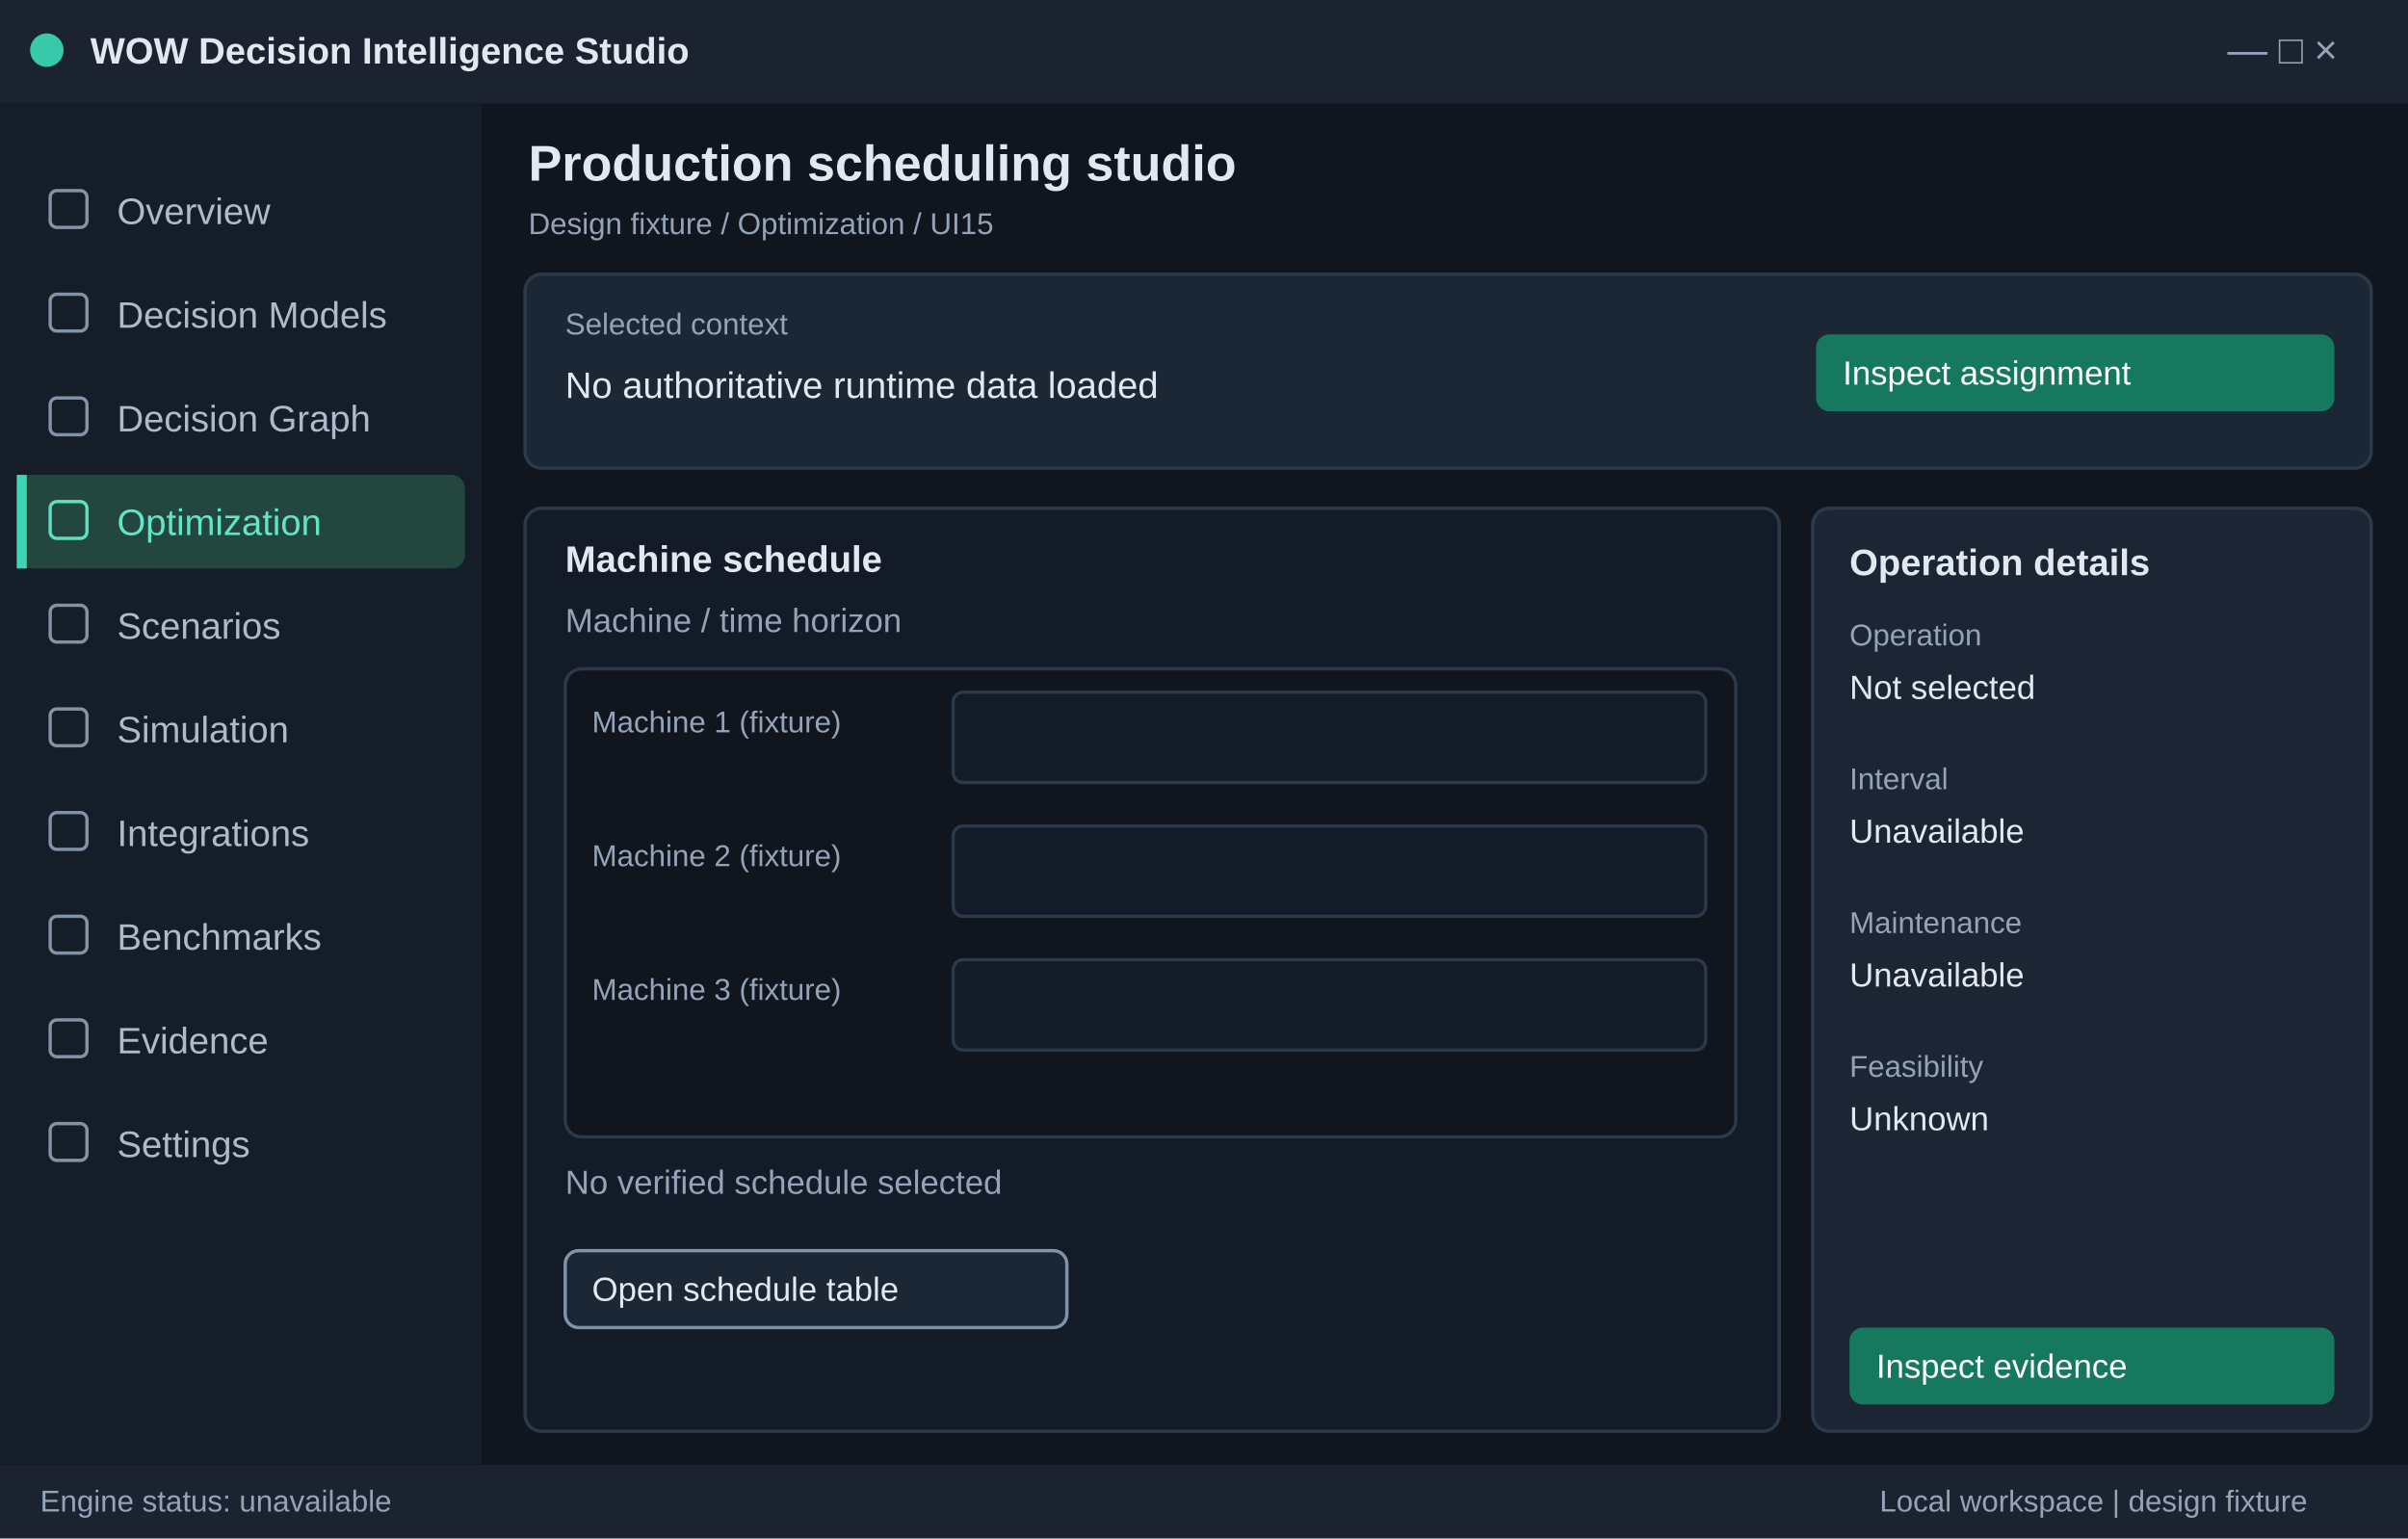
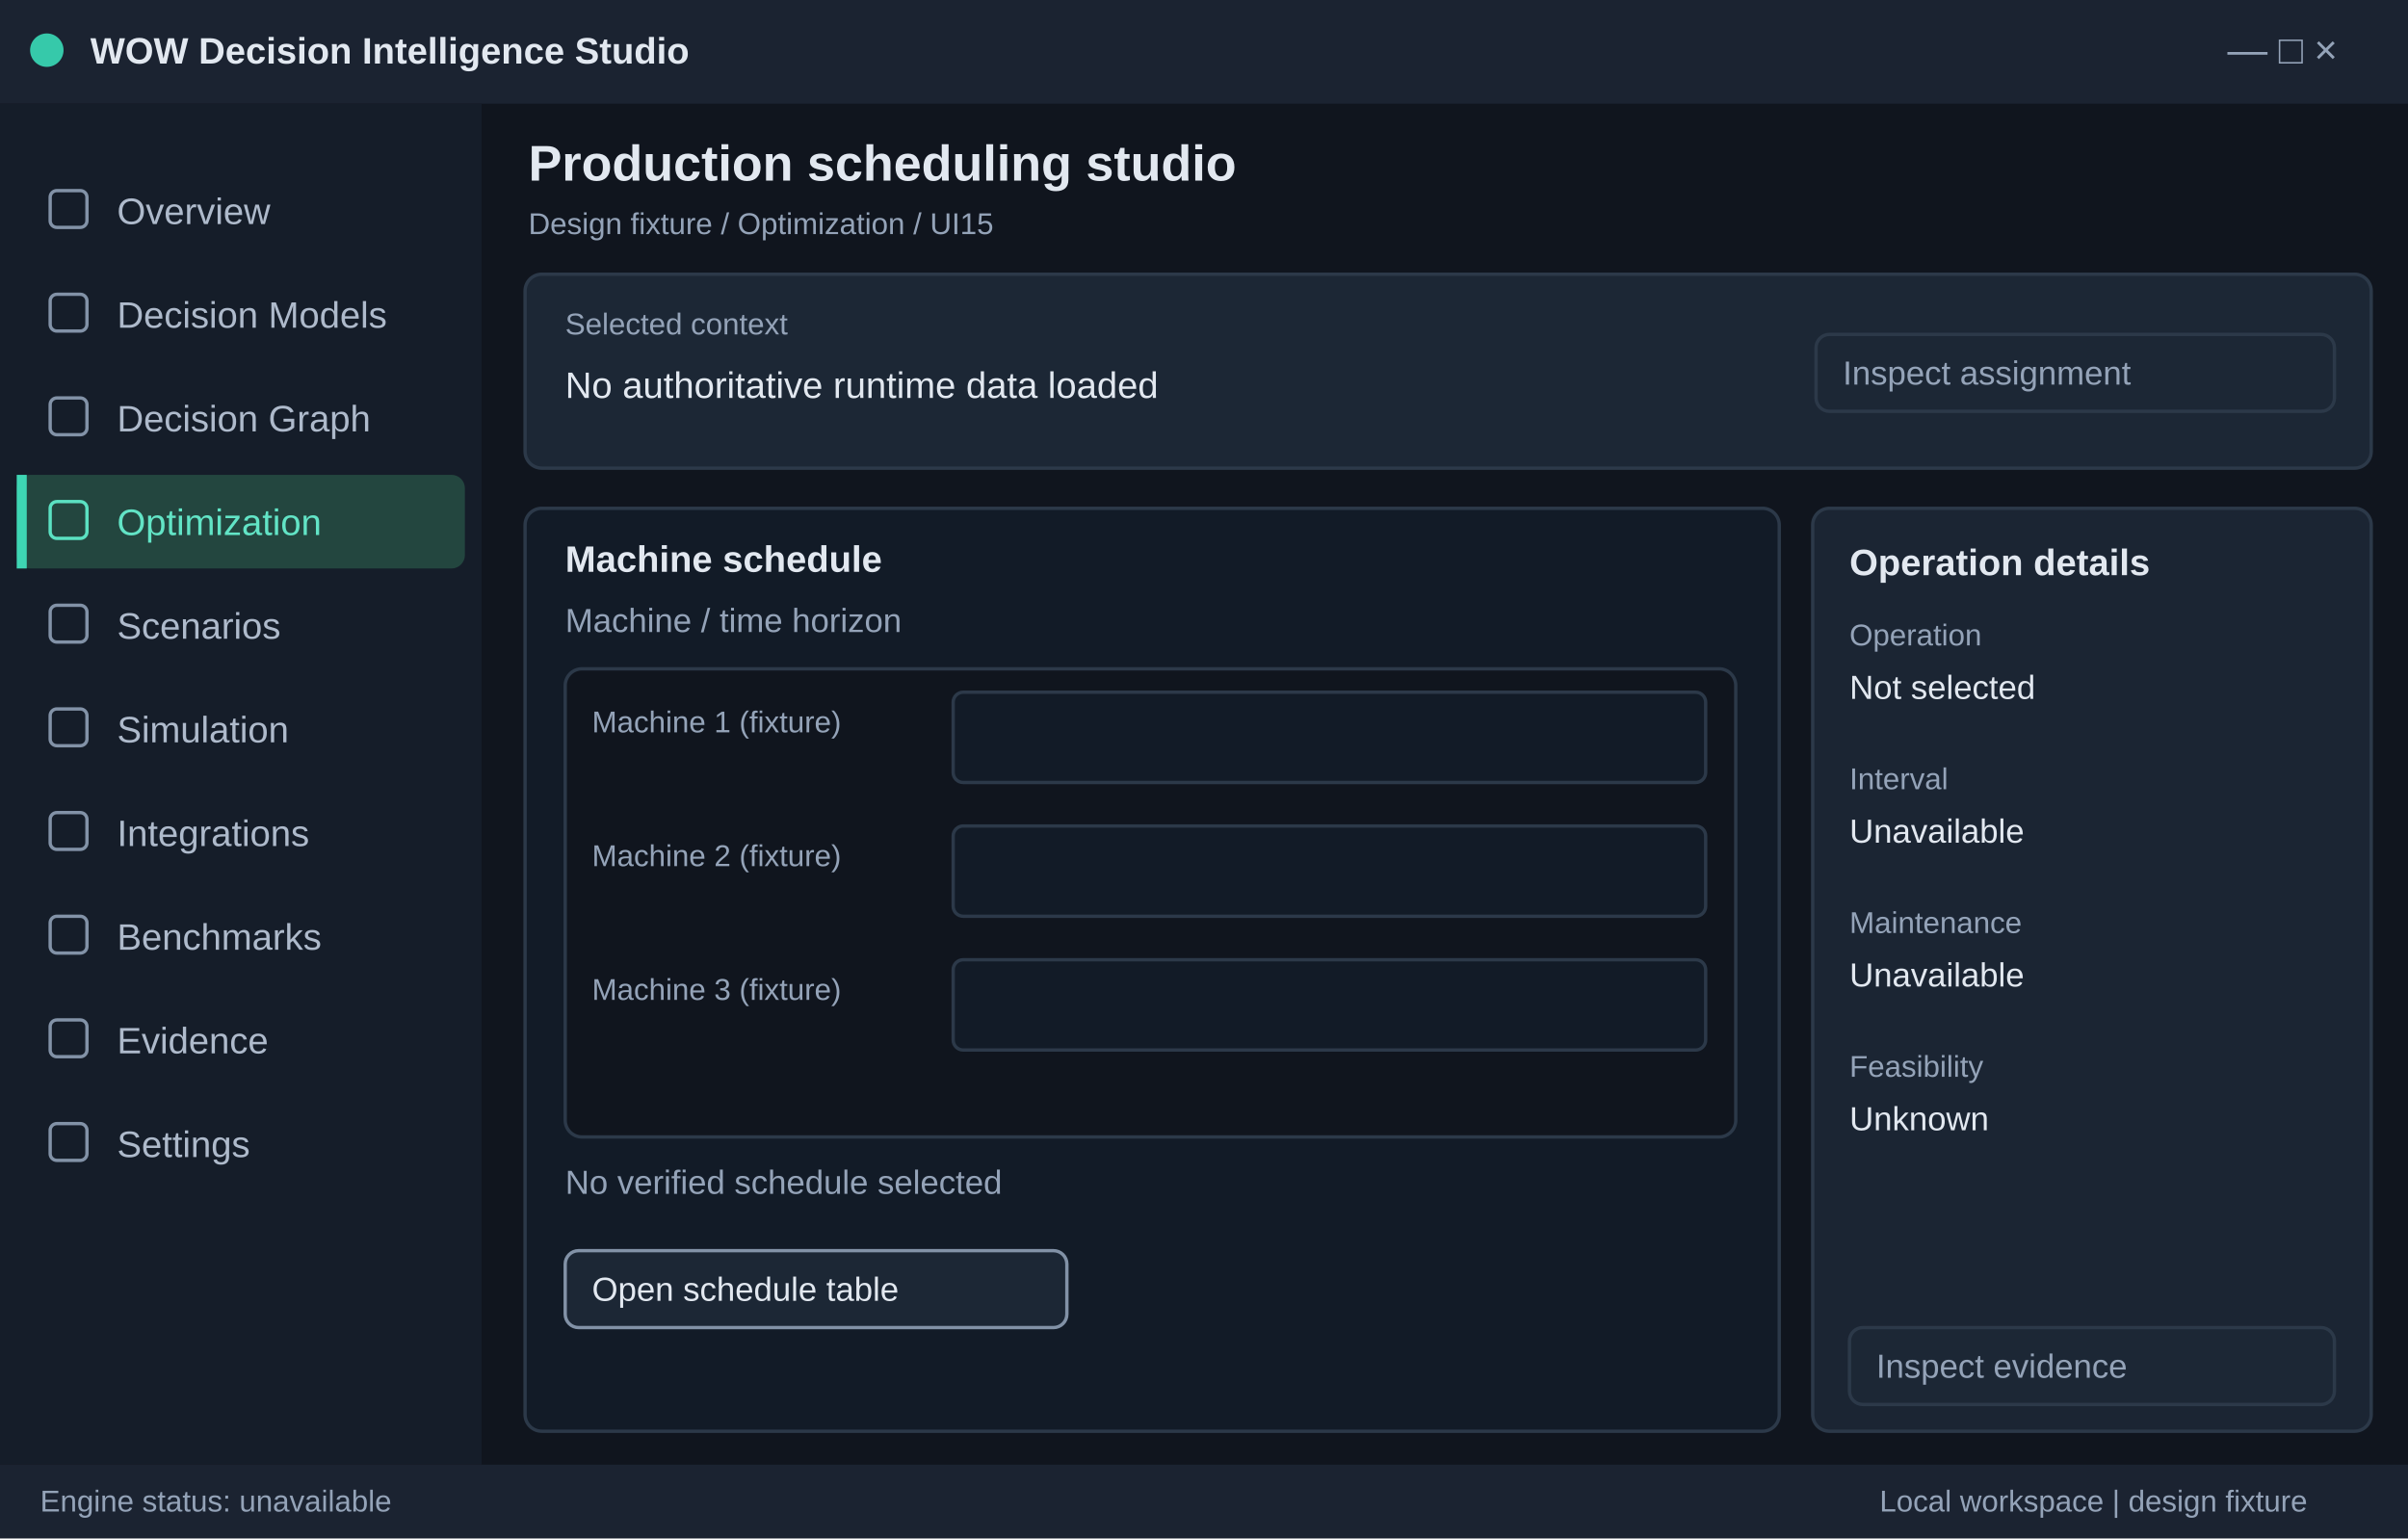
<svg xmlns="http://www.w3.org/2000/svg" viewBox="0 0 720 460" width="720" height="460" font-family="Segoe UI, Arial, sans-serif">
  <rect width="720" height="460" fill="#10151e" />
  <rect x="0" y="0" width="720" height="31" rx="0" fill="#1b2331" />
  <circle cx="14" cy="15" r="5" fill="#36c9aa" />
  <text x="27" y="19" font-size="11" fill="#e2e8f0" font-weight="700" text-anchor="start">WOW Decision Intelligence Studio</text>
  <text x="666" y="19" font-size="12" fill="#94a3b8" font-weight="400" text-anchor="start">— □ ×</text>
  <rect x="0" y="31" width="144" height="407" rx="0" fill="#151d29" />
  <rect x="15" y="57" width="11" height="11" rx="2" fill="none" stroke="#8292a7" />
  <text x="35" y="67" font-size="11" fill="#aebacb" font-weight="400" text-anchor="start">Overview</text>
  <rect x="15" y="88" width="11" height="11" rx="2" fill="none" stroke="#8292a7" />
  <text x="35" y="98" font-size="11" fill="#aebacb" font-weight="400" text-anchor="start">Decision Models</text>
  <rect x="15" y="119" width="11" height="11" rx="2" fill="none" stroke="#8292a7" />
  <text x="35" y="129" font-size="11" fill="#aebacb" font-weight="400" text-anchor="start">Decision Graph</text>
  <rect x="5" y="142" width="134" height="28" rx="4" fill="#23463f" stroke="none" />
  <rect x="5" y="142" width="3" height="28" rx="0" fill="#3ed5b3" stroke="none" />
  <rect x="15" y="150" width="11" height="11" rx="2" fill="none" stroke="#5be1c2" />
  <text x="35" y="160" font-size="11" fill="#62e4c6" font-weight="400" text-anchor="start">Optimization</text>
  <rect x="15" y="181" width="11" height="11" rx="2" fill="none" stroke="#8292a7" />
  <text x="35" y="191" font-size="11" fill="#aebacb" font-weight="400" text-anchor="start">Scenarios</text>
  <rect x="15" y="212" width="11" height="11" rx="2" fill="none" stroke="#8292a7" />
  <text x="35" y="222" font-size="11" fill="#aebacb" font-weight="400" text-anchor="start">Simulation</text>
  <rect x="15" y="243" width="11" height="11" rx="2" fill="none" stroke="#8292a7" />
  <text x="35" y="253" font-size="11" fill="#aebacb" font-weight="400" text-anchor="start">Integrations</text>
  <rect x="15" y="274" width="11" height="11" rx="2" fill="none" stroke="#8292a7" />
  <text x="35" y="284" font-size="11" fill="#aebacb" font-weight="400" text-anchor="start">Benchmarks</text>
  <rect x="15" y="305" width="11" height="11" rx="2" fill="none" stroke="#8292a7" />
  <text x="35" y="315" font-size="11" fill="#aebacb" font-weight="400" text-anchor="start">Evidence</text>
  <rect x="15" y="336" width="11" height="11" rx="2" fill="none" stroke="#8292a7" />
  <text x="35" y="346" font-size="11" fill="#aebacb" font-weight="400" text-anchor="start">Settings</text>
  <text x="158" y="54" font-size="15" fill="#e2e8f0" font-weight="700">Production scheduling studio</text>
  <text x="158" y="70" font-size="9" fill="#94a3b8" font-weight="400">Design fixture / Optimization / UI15</text>
  <rect x="157" y="82" width="552" height="58" rx="5" fill="#1c2735" stroke="#2c3949" />
  <text x="169" y="100" font-size="9" fill="#94a3b8" font-weight="400">Selected context</text>
  <text x="169" y="119" font-size="11" fill="#e2e8f0" font-weight="400">No authoritative runtime data loaded</text>
-   <rect x="543" y="100" width="155" height="23" rx="4" fill="#16785f" stroke="none" />
-   <text x="551" y="115" font-size="10" fill="#fff" font-weight="400">Inspect assignment</text>
+   <g data-control="Inspect assignment" data-enabled="false">
+     <rect x="543" y="100" width="155" height="23" rx="4" fill="#1c2735" stroke="#2c3949" />
+     <text x="551" y="115" font-size="10" fill="#94a3b8" font-weight="400">Inspect assignment</text>
+   </g>
  <rect x="157" y="152" width="375" height="276" rx="5" fill="#121b27" stroke="#2c3949" />
  <text x="169" y="171" font-size="11" fill="#e2e8f0" font-weight="700">Machine schedule</text>
  <text x="169" y="189" font-size="10" fill="#94a3b8" font-weight="400">Machine / time horizon</text>
  <rect x="169" y="200" width="350" height="140" rx="5" fill="#10151e" stroke="#2c3949" />
  <text x="177" y="219" font-size="9" fill="#94a3b8" font-weight="400">Machine 1 (fixture)</text>
  <rect x="285" y="207" width="225" height="27" rx="3" fill="#121b27" stroke="#2c3949" />
  <text x="177" y="259" font-size="9" fill="#94a3b8" font-weight="400">Machine 2 (fixture)</text>
  <rect x="285" y="247" width="225" height="27" rx="3" fill="#121b27" stroke="#2c3949" />
  <text x="177" y="299" font-size="9" fill="#94a3b8" font-weight="400">Machine 3 (fixture)</text>
  <rect x="285" y="287" width="225" height="27" rx="3" fill="#121b27" stroke="#2c3949" />
  <text x="169" y="357" font-size="10" fill="#94a3b8" font-weight="400">No verified schedule selected</text>
-   <rect x="169" y="374" width="150" height="23" rx="4" fill="#1c2735" stroke="#8292a7" />
-   <text x="177" y="389" font-size="10" fill="#e2e8f0" font-weight="400">Open schedule table</text>
+   <g data-control="Open schedule table" data-enabled="true">
+     <rect x="169" y="374" width="150" height="23" rx="4" fill="#1c2735" stroke="#8292a7" />
+     <text x="177" y="389" font-size="10" fill="#e2e8f0" font-weight="400">Open schedule table</text>
+   </g>
  <rect x="542" y="152" width="167" height="276" rx="5" fill="#1b2533" stroke="#2c3949" />
  <text x="553" y="172" font-size="11" fill="#e2e8f0" font-weight="700">Operation details</text>
  <text x="553" y="193" font-size="9" fill="#94a3b8" font-weight="400">Operation</text>
  <text x="553" y="209" font-size="10" fill="#e2e8f0" font-weight="400">Not selected</text>
  <text x="553" y="236" font-size="9" fill="#94a3b8" font-weight="400">Interval</text>
  <text x="553" y="252" font-size="10" fill="#e2e8f0" font-weight="400">Unavailable</text>
  <text x="553" y="279" font-size="9" fill="#94a3b8" font-weight="400">Maintenance</text>
  <text x="553" y="295" font-size="10" fill="#e2e8f0" font-weight="400">Unavailable</text>
  <text x="553" y="322" font-size="9" fill="#94a3b8" font-weight="400">Feasibility</text>
  <text x="553" y="338" font-size="10" fill="#e2e8f0" font-weight="400">Unknown</text>
-   <rect x="553" y="397" width="145" height="23" rx="4" fill="#16785f" stroke="none" />
-   <text x="561" y="412" font-size="10" fill="#fff" font-weight="400">Inspect evidence</text>
+   <g data-control="Inspect evidence" data-enabled="false">
+     <rect x="553" y="397" width="145" height="23" rx="4" fill="#1c2735" stroke="#2c3949" />
+     <text x="561" y="412" font-size="10" fill="#94a3b8" font-weight="400">Inspect evidence</text>
+   </g>
  <rect x="0" y="438" width="720" height="22" rx="0" fill="#1b2331" stroke="none" />
  <text x="12" y="452" font-size="9" fill="#94a3b8" font-weight="400">Engine status: unavailable</text>
  <text x="562" y="452" font-size="9" fill="#94a3b8" font-weight="400">Local workspace | design fixture</text>
</svg>
